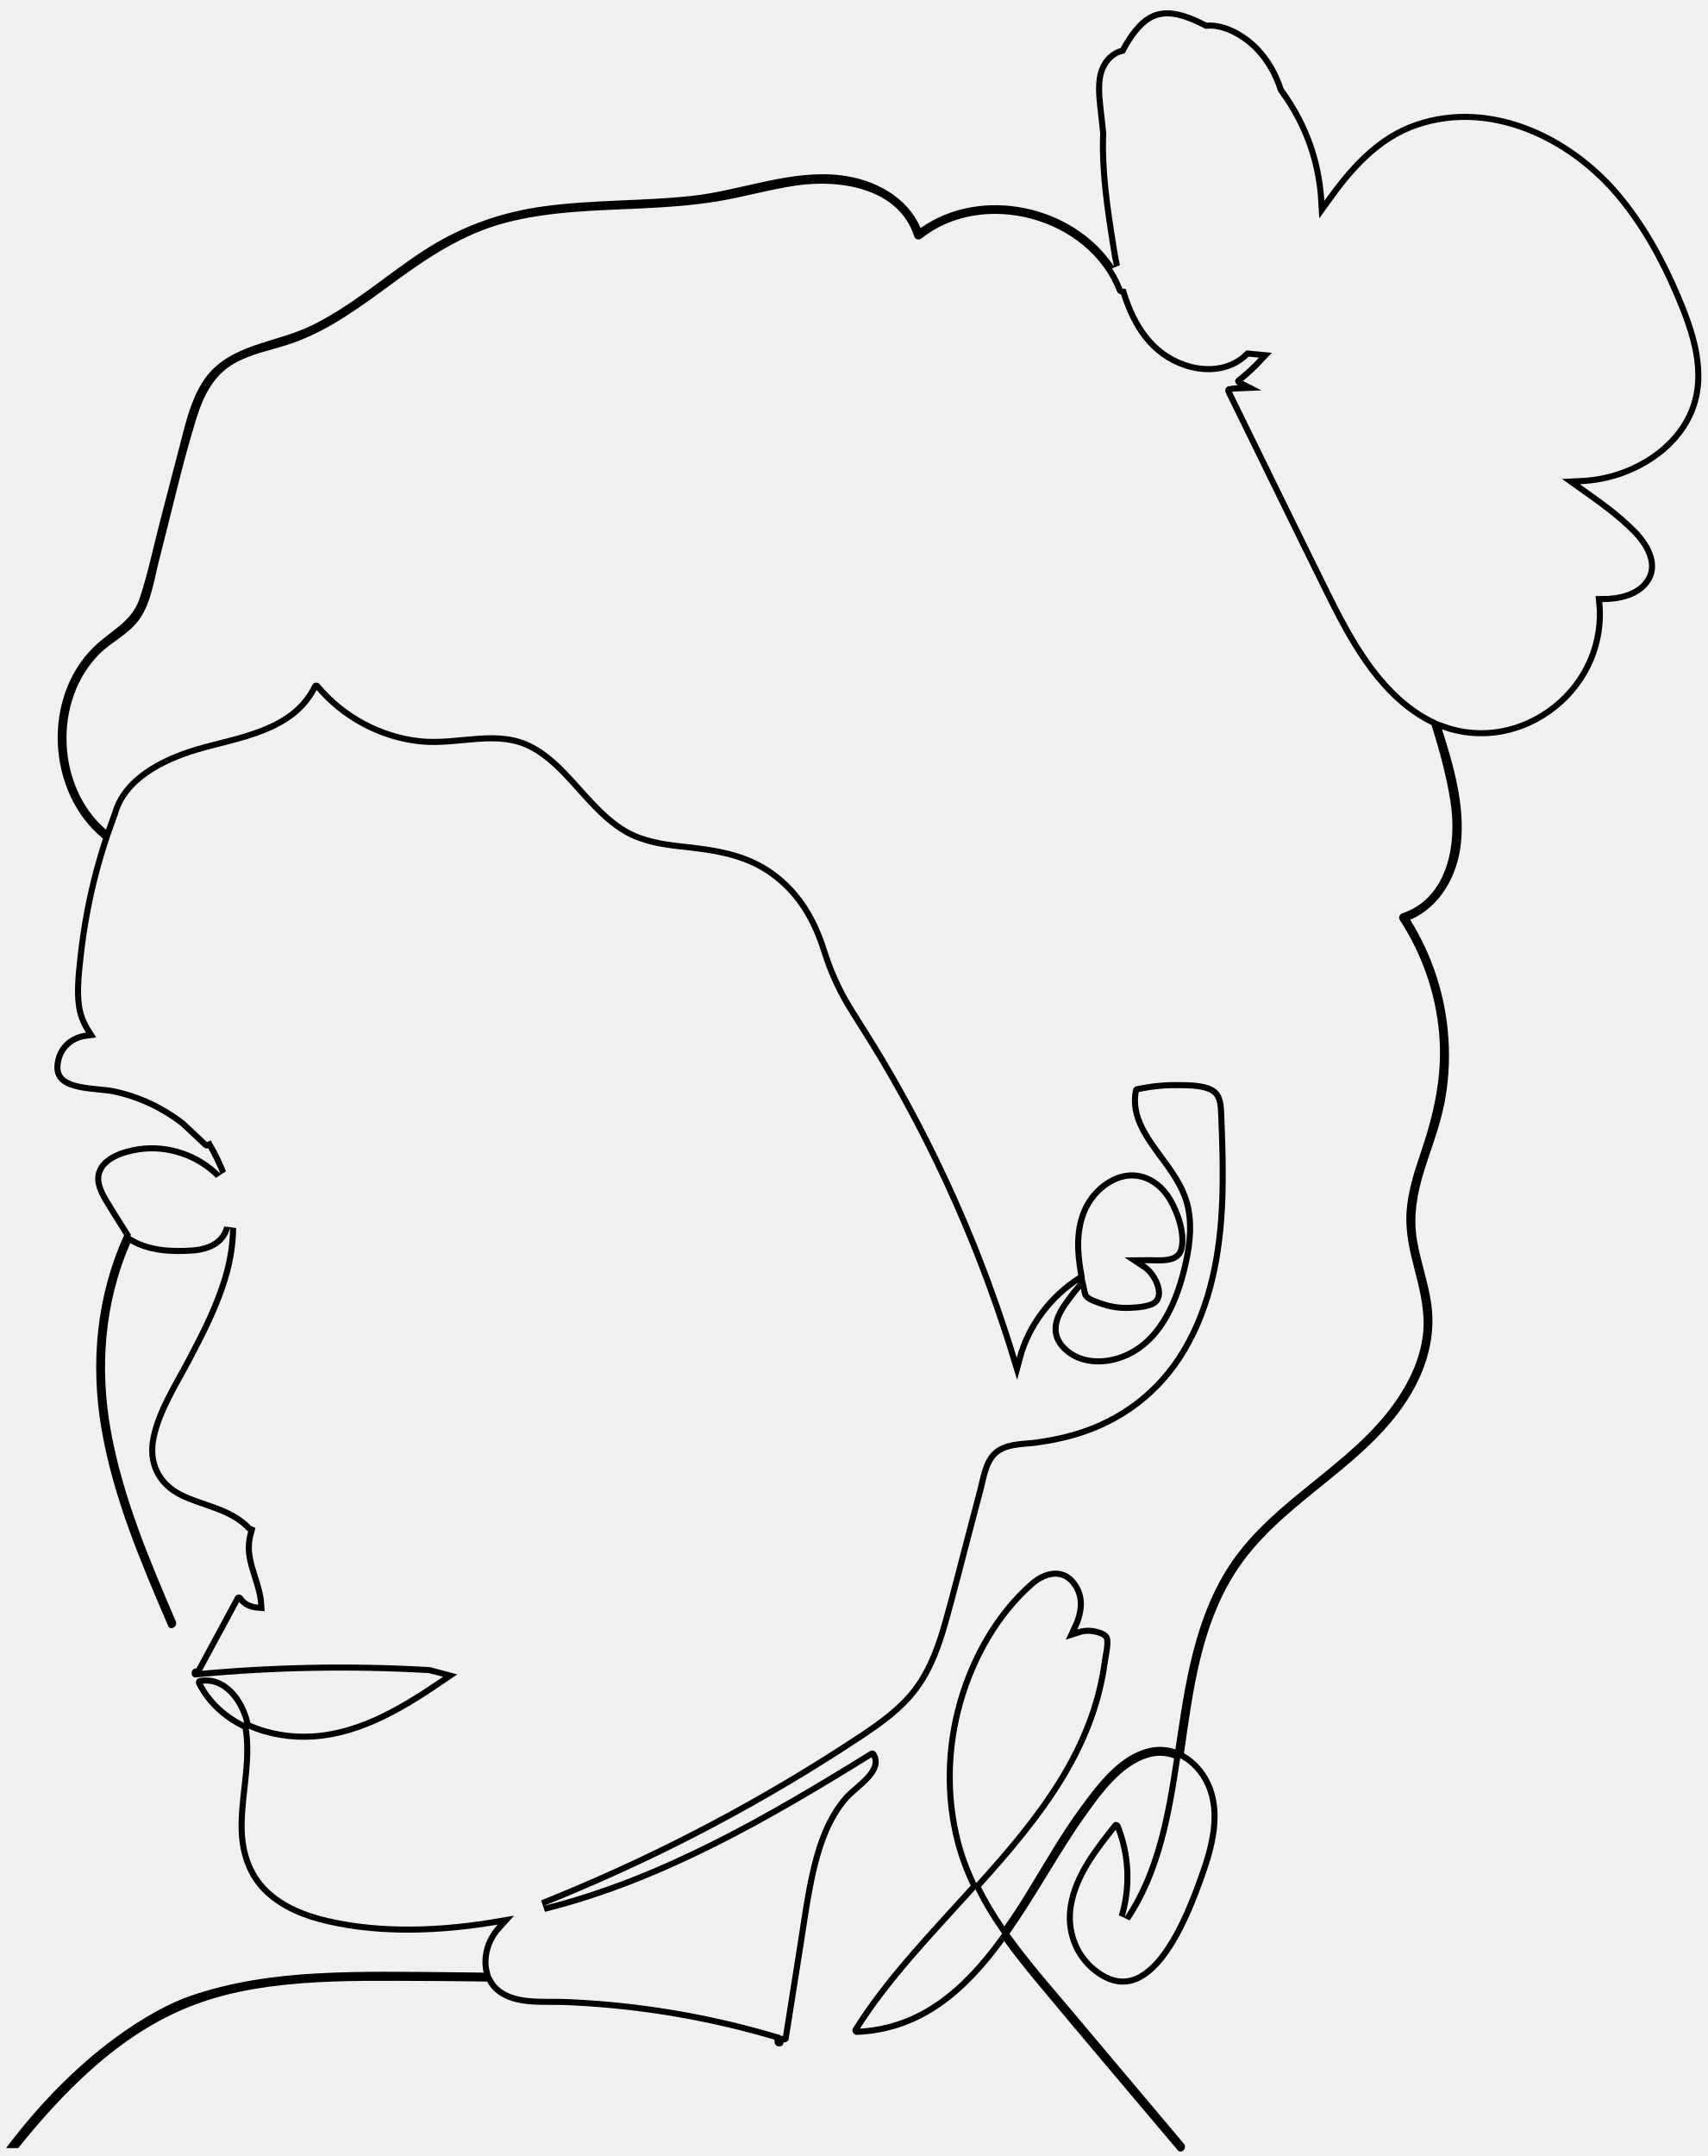
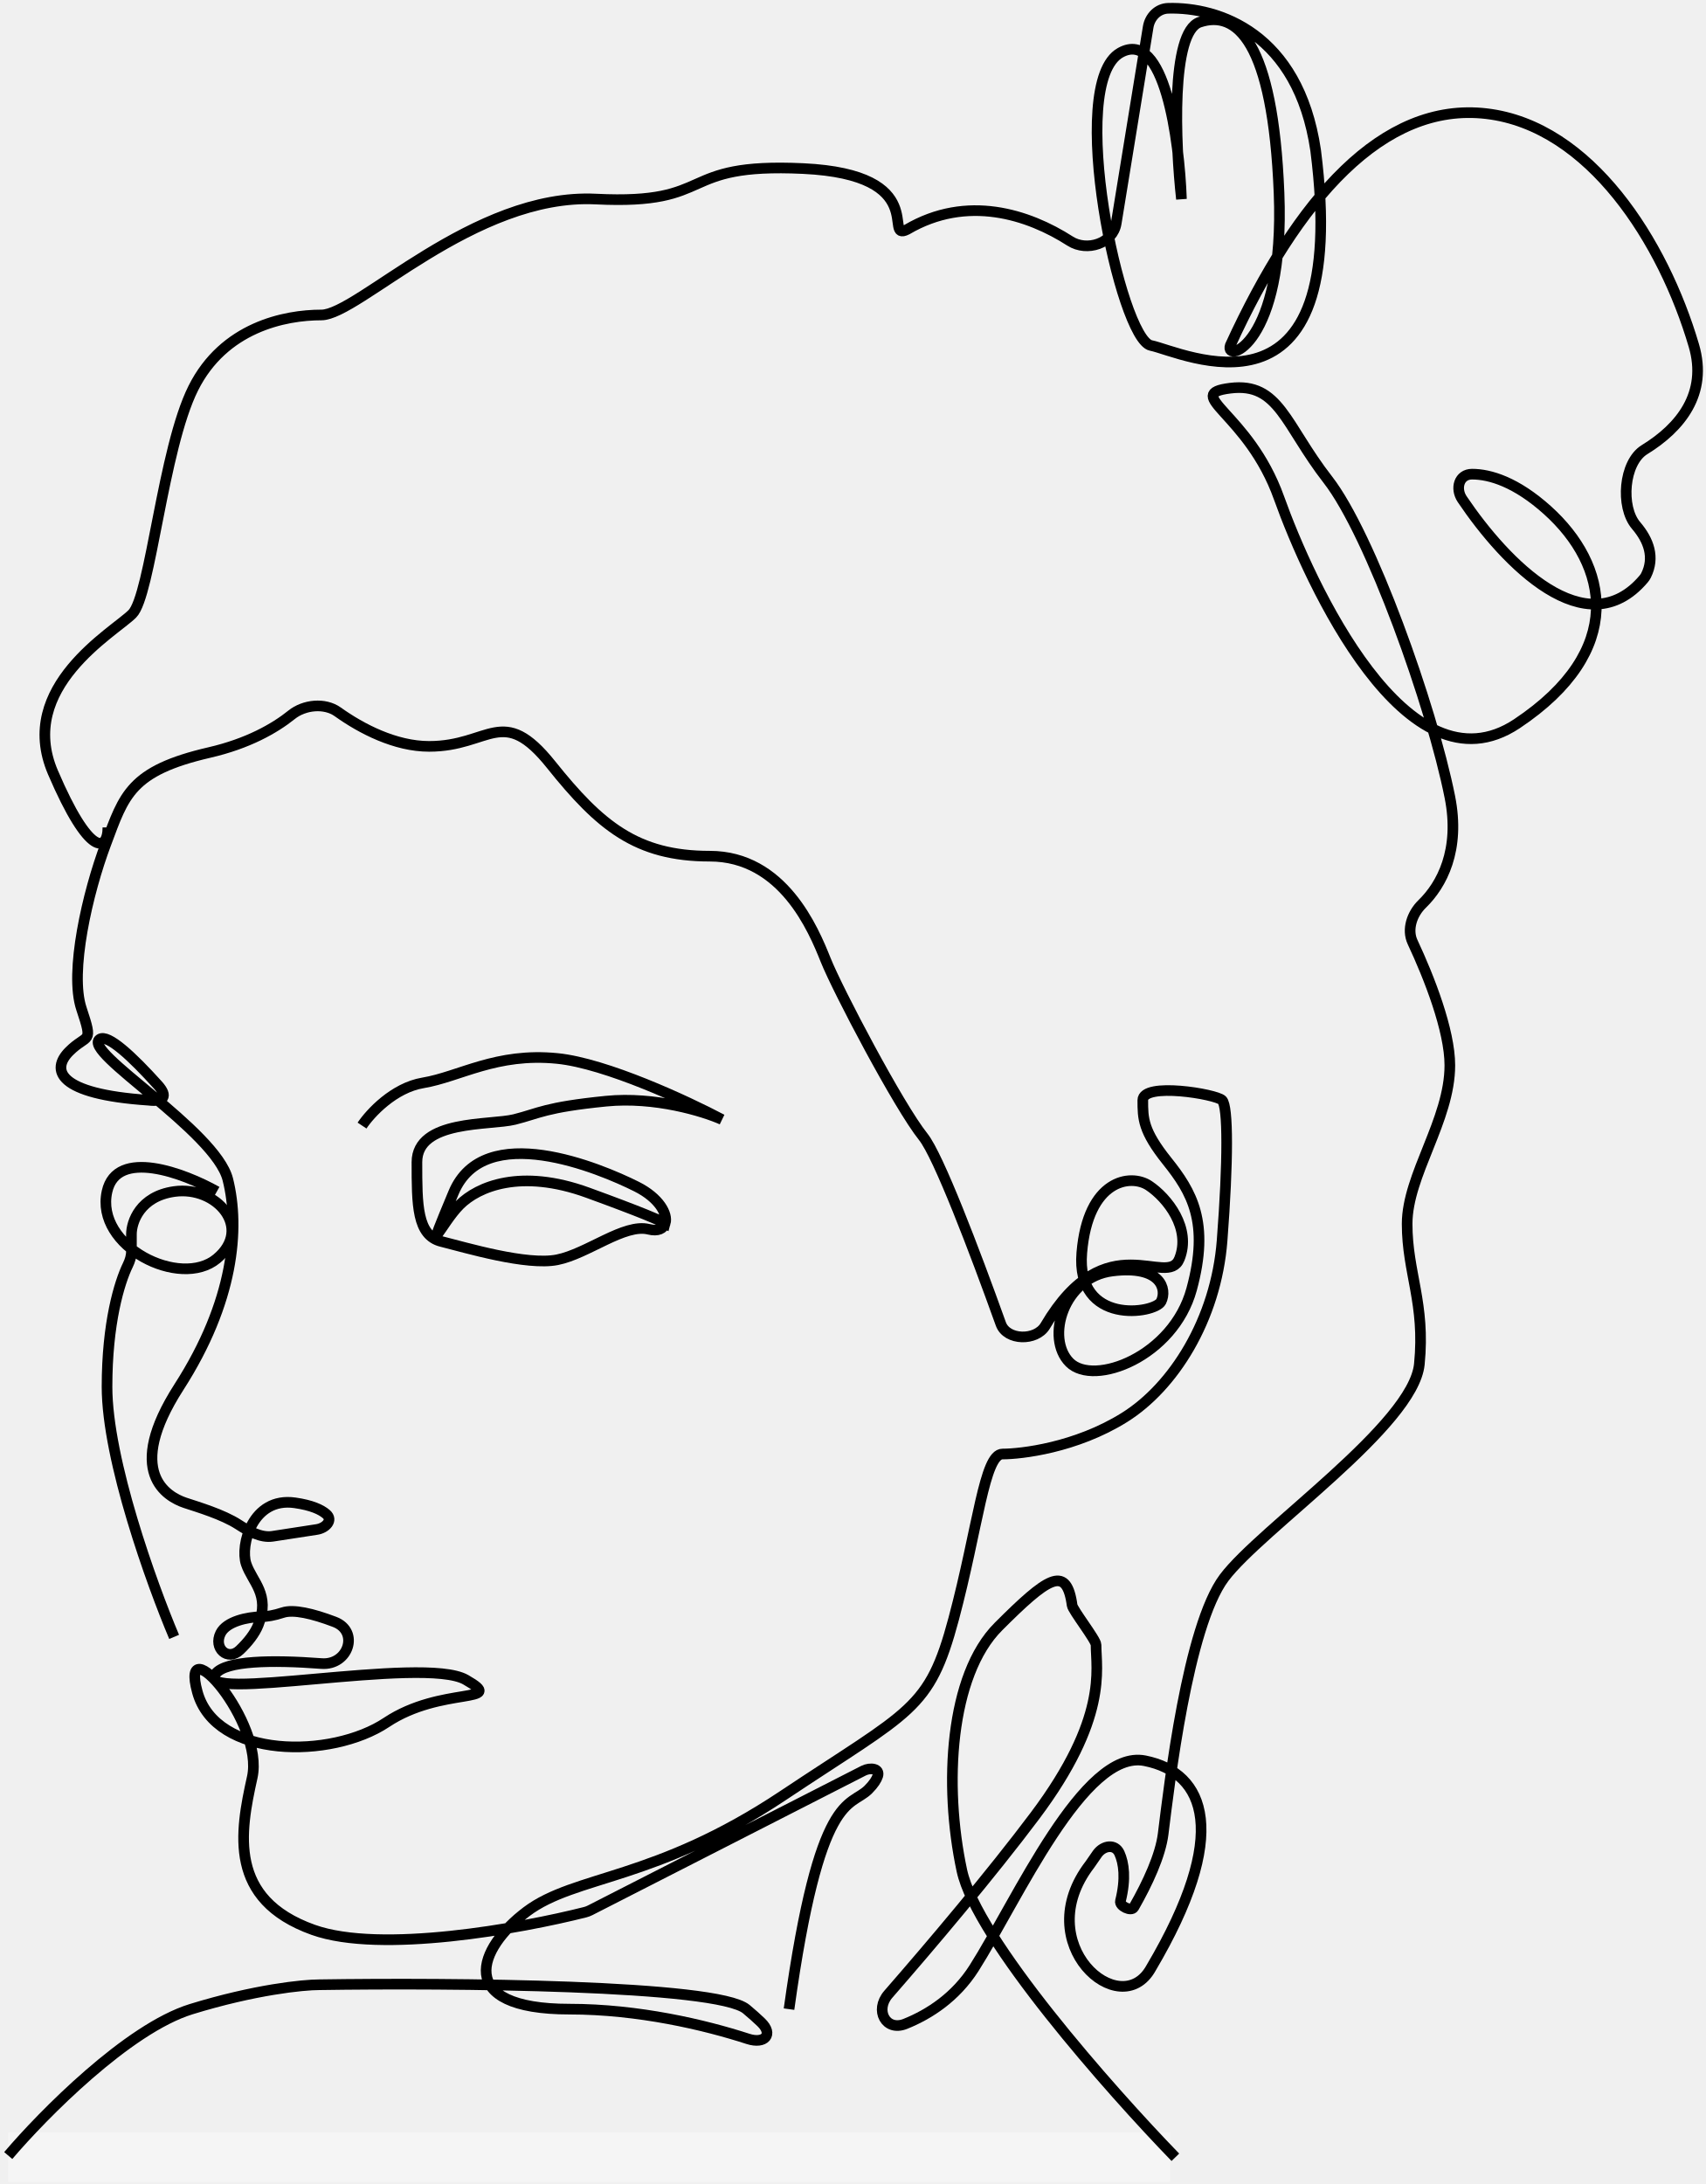
- <svg xmlns="http://www.w3.org/2000/svg" width="141" height="178" viewBox="0 0 141 178" fill="none">
-   <mask id="mask0_1204_6963" style="mask-type:luminance" maskUnits="userSpaceOnUse" x="0" y="0" width="141" height="178">
-     <path d="M133.67 15.779C135.831 18.298 137.452 21.231 138.748 24.274C140.047 27.325 141.262 30.845 139.904 34.09C138.862 36.581 136.596 38.339 134.112 39.259C132.924 39.698 131.7 39.924 130.467 39.978C132.102 41.138 133.843 42.346 135.229 43.792C136.354 44.966 137.302 46.742 136.161 48.238C135.291 49.379 133.711 49.711 132.32 49.711C132.657 53.056 131.288 56.357 128.568 58.537C125.811 60.747 122.279 61.375 119.08 60.217C120.059 63.267 120.981 66.527 120.641 69.655C120.353 72.292 118.938 74.87 116.453 75.938C118.307 78.908 119.392 82.305 119.616 85.803C119.731 87.567 119.615 89.348 119.28 91.084C118.906 93.019 118.167 94.841 117.589 96.717C117.014 98.58 116.686 100.454 117.015 102.396C117.316 104.175 117.947 105.883 118.197 107.672C118.624 110.74 117.57 113.68 115.814 116.17C112.027 121.543 105.546 124.29 101.997 129.854C99.178 134.272 98.518 139.538 97.773 144.749C98.725 145.275 99.503 146.151 99.975 147.18C101.122 149.678 100.339 152.542 99.464 154.994C98.275 158.323 95.156 166.668 90.293 162.887C88.577 161.552 87.827 159.396 88.183 157.281C88.622 154.688 90.325 152.533 91.922 150.534C92.113 150.295 92.445 150.473 92.536 150.697C93.508 153.128 93.604 155.801 92.875 158.269C95.442 154.452 96.272 149.727 96.954 145.172C96.307 144.925 95.58 144.875 94.811 145.106C92.554 145.784 90.86 148.176 89.554 150.021L89.496 150.104C87.471 152.962 85.59 156.485 83.364 159.649C84.985 161.922 86.855 164.032 88.643 166.154L88.806 166.348C91.793 169.896 94.78 173.444 97.767 176.991C98.07 177.35 97.553 177.871 97.248 177.51C93.32 172.844 89.356 168.204 85.463 163.506C84.588 162.451 83.73 161.373 82.927 160.259C79.91 164.394 76.233 167.776 70.76 168C70.485 168.011 70.298 167.678 70.443 167.448C73.039 163.29 76.673 159.533 80.163 155.676C79.611 154.514 79.156 153.303 78.833 152.029C77.876 148.247 77.987 144.21 79.056 140.464C80.11 136.769 82.138 133.13 85.052 130.578C86.304 129.481 87.998 129.193 89.011 130.757C89.808 131.985 89.535 133.312 88.963 134.531C89.359 134.4 89.786 134.356 90.221 134.409C90.632 134.46 91.322 134.639 91.571 135.009C91.871 135.454 91.561 136.637 91.496 137.136C90.52 144.643 85.937 150.317 81.008 155.783C81.573 156.917 82.227 157.997 82.94 159.039C83.556 158.167 84.132 157.282 84.669 156.412C86.18 153.962 87.589 151.44 89.303 149.122C90.698 147.239 92.454 144.897 94.868 144.331C95.638 144.149 96.382 144.204 97.064 144.435C97.12 144.056 97.176 143.679 97.233 143.305C98.024 138.022 98.951 132.483 102.308 128.145C106.232 123.074 112.522 120.331 115.867 114.747C116.683 113.387 117.29 111.886 117.494 110.306C117.725 108.518 117.326 106.793 116.88 105.071C116.448 103.4 116.03 101.723 116.159 99.981C116.281 98.324 116.795 96.731 117.326 95.167C118.418 91.943 119.141 88.799 118.85 85.37C118.565 82.008 117.433 78.765 115.59 75.943C115.453 75.734 115.596 75.476 115.808 75.404C119.578 74.127 120.322 69.67 119.789 66.229C119.456 64.086 118.876 61.952 118.211 59.854C117.887 59.7 117.565 59.527 117.251 59.333C113.533 57.043 111.296 52.915 109.416 49.118C106.666 43.566 103.956 37.995 101.226 32.433C101.129 32.233 101.198 31.946 101.446 31.894C101.715 31.837 101.975 31.808 102.231 31.799C102.019 31.69 101.895 31.411 102.126 31.228C102.789 30.702 103.404 30.13 103.972 29.524C103.686 29.496 103.4 29.469 103.112 29.446C102.96 29.594 102.797 29.734 102.619 29.861C101.214 30.88 99.351 30.927 97.753 30.375C94.896 29.39 93.422 26.983 92.574 24.305C92.435 24.283 92.301 24.201 92.247 24.06C89.891 17.983 81.217 15.619 76.107 19.672C75.891 19.844 75.586 19.793 75.495 19.511C74.197 15.505 69.347 14.793 65.755 15.317C63.535 15.64 61.376 16.28 59.162 16.638C57.126 16.967 55.066 17.105 53.008 17.205C49.234 17.387 45.401 17.425 41.724 18.395C38.284 19.302 35.403 21.203 32.566 23.282C29.915 25.223 27.252 27.245 24.116 28.34C22.49 28.909 20.724 29.177 19.229 30.073C17.573 31.065 16.754 32.804 16.205 34.584C15.029 38.39 14.163 42.315 13.159 46.17C12.735 47.801 12.494 49.758 11.489 51.16C10.625 52.363 9.202 52.987 8.174 54.026C4.373 57.872 4.653 64.986 8.75 68.497C8.899 68.066 9.052 67.636 9.212 67.207C9.22 67.186 9.23 67.169 9.24 67.15C10.048 64.133 13.314 62.495 16.155 61.651C19.576 60.633 24.066 60.164 25.799 56.541C25.896 56.338 26.231 56.293 26.376 56.466C28.468 58.972 31.499 60.623 34.756 60.956C37.908 61.279 41.131 59.883 44.091 61.501C46.115 62.608 47.527 64.531 49.088 66.169C49.903 67.023 50.774 67.844 51.803 68.436C53.159 69.215 54.711 69.463 56.244 69.63C59.021 69.934 61.646 70.266 63.964 71.966C66.188 73.597 67.465 75.811 68.284 78.4C68.802 80.037 69.455 81.531 70.352 82.998C71.191 84.368 72.07 85.713 72.895 87.093C74.56 89.881 76.102 92.742 77.52 95.663C80.092 100.965 82.244 106.464 83.963 112.098C84.71 109.291 86.594 106.834 89.041 105.282C88.948 104.763 88.872 104.241 88.826 103.716C88.672 101.959 88.91 100.13 90.012 98.7C90.865 97.593 92.207 96.724 93.65 96.797C95.025 96.868 96.145 97.744 96.831 98.898C97.492 100.008 98.096 101.761 97.829 103.066C97.511 104.611 95.701 104.268 94.5 104.287C94.663 104.394 94.82 104.515 94.968 104.651C95.639 105.272 96.463 106.881 95.571 107.685C95.077 108.13 93.945 108.196 93.306 108.225C92.498 108.264 91.668 108.146 90.905 107.879C90.5 107.738 89.86 107.541 89.559 107.226C89.353 107.01 89.34 106.777 89.277 106.482C89.271 106.454 89.265 106.427 89.259 106.401C89.093 106.593 88.936 106.79 88.787 106.984C87.819 108.236 86.666 109.755 88.082 111.157C89.217 112.28 90.977 112.347 92.414 111.854C95.451 110.812 96.835 107.638 97.55 104.751C97.942 103.164 98.206 101.473 97.888 99.849C97.612 98.436 96.834 97.253 96.002 96.108C94.675 94.286 93.052 92.351 93.574 89.944C93.599 89.826 93.712 89.712 93.829 89.687C94.946 89.452 96.081 89.323 97.223 89.338C98.14 89.349 99.419 89.326 100.241 89.813C100.987 90.255 101.059 91.103 101.092 91.89C101.194 94.324 101.276 96.765 101.18 99.202C101.012 103.494 100.225 107.842 98.014 111.584C95.928 115.116 92.703 117.564 88.763 118.698C87.721 118.997 86.654 119.206 85.578 119.349C84.624 119.477 83.493 119.427 82.642 119.942C81.648 120.546 81.481 122.012 81.212 123.035C80.892 124.249 80.572 125.463 80.252 126.676C79.624 129.066 79.023 131.466 78.357 133.845C77.801 135.83 77.114 137.832 75.881 139.51C74.631 141.211 72.898 142.444 71.157 143.598C69.196 144.899 67.201 146.148 65.178 147.35C61.085 149.781 56.874 152.011 52.562 154.028C50.439 155.02 48.292 155.961 46.124 156.852C45.725 157.015 45.305 157.181 44.882 157.357C54.604 154.926 63.383 149.809 71.845 144.574C72.014 144.47 72.249 144.538 72.347 144.706C73.297 146.334 70.869 147.647 70.002 148.665C68.677 150.221 67.968 152.202 67.49 154.16C66.966 156.31 66.683 158.518 66.336 160.701C65.932 163.252 65.529 165.804 65.127 168.353C65.097 168.537 64.871 168.65 64.699 168.615C64.704 169.073 63.986 169.065 63.967 168.6C63.964 168.528 63.955 168.461 63.948 168.393C63.032 168.123 62.113 167.869 61.188 167.636C56.448 166.441 51.588 165.735 46.704 165.538C44.905 165.466 42.644 165.754 41.1 164.619C40.714 164.334 40.426 163.985 40.221 163.597C37.769 163.558 35.316 163.547 32.863 163.539C29.278 163.527 25.673 163.542 22.115 164.036C15.65 164.935 9.5 167.352 1.5 177.352H0.5C6.5 169.352 12.721 165.817 15.704 164.789C19.075 163.627 22.618 163.12 26.168 162.925C29.911 162.719 33.672 162.799 37.42 162.83C38.261 162.837 39.102 162.847 39.943 162.859C39.746 162.054 39.836 161.166 40.157 160.366C40.383 159.806 40.707 159.321 41.097 158.897C36.487 159.674 31.555 159.901 26.989 158.849C25.141 158.421 23.281 157.692 21.878 156.378C20.418 155.01 19.775 153.134 19.71 151.165C19.635 148.903 20.18 146.674 20.169 144.413C20.166 143.865 20.134 143.299 20.041 142.745C18.434 141.956 17.062 140.745 16.225 139.086C16.127 138.892 16.197 138.593 16.445 138.547C18.702 138.126 20.244 140.269 20.68 142.236C22.291 142.952 24.131 143.23 25.882 143.109C29.836 142.841 33.361 140.639 36.59 138.435C36.208 138.33 35.824 138.228 35.439 138.135C29.02 137.763 22.58 137.882 16.176 138.49C15.752 138.529 15.695 137.878 16.079 137.769C16.126 137.755 16.173 137.743 16.22 137.73L16.229 137.728C17.292 135.761 18.354 133.792 19.416 131.825C19.555 131.568 19.902 131.608 20.05 131.825C20.348 132.266 20.807 132.439 21.324 132.48C21.232 130.865 20.226 129.261 20.301 127.602C20.319 127.209 20.387 126.812 20.496 126.429C20.453 126.41 20.411 126.382 20.372 126.34C18.92 124.794 16.665 124.561 14.841 123.649C12.839 122.648 11.97 120.773 12.449 118.577C12.947 116.284 14.336 114.153 15.415 112.099C16.583 109.877 17.741 107.619 18.429 105.194C18.785 103.942 18.988 102.661 19.001 101.38C18.64 102.785 17.356 103.387 15.921 103.488C14.172 103.613 12.301 103.518 10.753 102.634C8.597 107.593 8.199 113.009 9.184 118.309C10.19 123.721 12.357 128.829 14.519 133.861C14.703 134.29 14.071 134.664 13.885 134.231C11.628 128.979 9.348 123.64 8.382 117.973C7.453 112.525 7.968 107.032 10.247 101.975C9.665 101.043 9.06 100.12 8.505 99.171C8.082 98.449 7.686 97.599 7.945 96.748C8.368 95.36 10.196 94.813 11.463 94.631C13.919 94.281 16.459 95.153 18.19 96.888C17.912 96.163 17.574 95.465 17.188 94.789C17.073 94.838 16.933 94.826 16.81 94.71L14.947 92.962C13.319 91.692 11.421 90.791 9.382 90.356C7.706 89.998 4 90.377 4.544 87.592C4.814 86.211 5.877 85.409 7.1 85.254C6.676 84.586 6.37 83.849 6.263 82.999C6.099 81.694 6.258 80.346 6.397 79.044C6.537 77.736 6.729 76.431 6.975 75.14C7.355 73.137 7.869 71.165 8.502 69.23C3.862 65.435 3.443 57.557 7.809 53.355C9.196 52.021 10.889 51.346 11.54 49.383C12.214 47.352 12.649 45.216 13.189 43.145L14.88 36.649C15.333 34.91 15.75 33.086 16.723 31.549C18.72 28.393 22.657 28.376 25.731 26.874C28.975 25.29 31.705 22.875 34.691 20.882C37.829 18.786 41.192 17.535 44.934 17.03C48.956 16.485 53.029 16.61 57.062 16.182C61.154 15.747 65.29 13.975 69.442 14.473C72.176 14.8 74.925 16.227 76.02 18.831C81.04 15.28 88.662 16.955 91.987 21.995C91.884 21.488 91.794 20.982 91.715 20.486C91.222 17.39 90.723 14.175 90.852 11.01C90.807 10.589 90.761 10.168 90.717 9.746C90.603 8.675 90.426 7.581 90.564 6.502C90.726 5.25 91.477 4.258 92.539 3.97C92.917 3.249 93.371 2.577 93.913 1.997C95.472 0.329 97.249 0.736 99.139 1.615C99.31 1.696 99.481 1.781 99.649 1.868C101.266 1.762 102.945 2.778 104.005 3.889C104.943 4.873 105.587 6.051 106.001 7.315C106.55 8.067 107.043 8.857 107.472 9.679C108.607 11.859 109.223 14.213 109.363 16.581C111.334 13.82 113.592 11.198 116.906 10.068C123.072 7.964 129.649 11.092 133.67 15.779Z" fill="white" />
-   </mask>
-   <g mask="url(#mask0_1204_6963)">
-     <path d="M133.67 15.779C135.831 18.298 137.452 21.231 138.748 24.274C140.047 27.325 141.262 30.845 139.904 34.09C138.862 36.581 136.596 38.339 134.112 39.259C132.924 39.698 131.7 39.924 130.467 39.978C132.102 41.138 133.843 42.346 135.229 43.792C136.354 44.966 137.302 46.742 136.161 48.238C135.291 49.379 133.711 49.711 132.32 49.711C132.657 53.056 131.288 56.357 128.568 58.537C125.811 60.747 122.279 61.375 119.08 60.217C120.059 63.267 120.981 66.527 120.641 69.655C120.353 72.292 118.938 74.87 116.453 75.938C118.307 78.908 119.392 82.305 119.616 85.803C119.731 87.567 119.615 89.348 119.28 91.084C118.906 93.019 118.167 94.841 117.589 96.717C117.014 98.58 116.686 100.454 117.015 102.396C117.316 104.175 117.947 105.883 118.197 107.672C118.624 110.74 117.57 113.68 115.814 116.17C112.027 121.543 105.546 124.29 101.997 129.854C99.178 134.272 98.518 139.538 97.773 144.749C98.725 145.275 99.503 146.151 99.975 147.18C101.122 149.678 100.339 152.542 99.464 154.994C98.275 158.323 95.156 166.668 90.293 162.887C88.577 161.552 87.827 159.396 88.183 157.281C88.622 154.688 90.325 152.533 91.922 150.534C92.113 150.295 92.445 150.473 92.536 150.697C93.508 153.128 93.604 155.801 92.875 158.269C95.442 154.452 96.272 149.727 96.954 145.172C96.307 144.925 95.58 144.875 94.811 145.106C92.554 145.784 90.86 148.176 89.554 150.021L89.496 150.104C87.471 152.962 85.59 156.485 83.364 159.649C84.985 161.922 86.855 164.032 88.643 166.154L88.806 166.348C91.793 169.896 94.78 173.444 97.767 176.991C98.07 177.35 97.553 177.871 97.248 177.51C93.32 172.844 89.356 168.204 85.463 163.506C84.588 162.451 83.73 161.373 82.927 160.259C79.91 164.394 76.233 167.776 70.76 168C70.485 168.011 70.298 167.678 70.443 167.448C73.039 163.29 76.673 159.533 80.163 155.676C79.611 154.514 79.156 153.303 78.833 152.029C77.876 148.247 77.987 144.21 79.056 140.464C80.11 136.769 82.138 133.13 85.052 130.578C86.304 129.481 87.998 129.193 89.011 130.757C89.808 131.985 89.535 133.312 88.963 134.531C89.359 134.4 89.786 134.356 90.221 134.409C90.632 134.46 91.322 134.639 91.571 135.009C91.871 135.454 91.561 136.637 91.496 137.136C90.52 144.643 85.937 150.317 81.008 155.783C81.573 156.917 82.227 157.997 82.94 159.039C83.556 158.167 84.132 157.282 84.669 156.412C86.18 153.962 87.589 151.44 89.303 149.122C90.698 147.239 92.454 144.897 94.868 144.331C95.638 144.149 96.382 144.204 97.064 144.435C97.12 144.056 97.176 143.679 97.233 143.305C98.024 138.022 98.951 132.483 102.308 128.145C106.232 123.074 112.522 120.331 115.867 114.747C116.683 113.387 117.29 111.886 117.494 110.306C117.725 108.518 117.326 106.793 116.88 105.071C116.448 103.4 116.03 101.723 116.159 99.981C116.281 98.324 116.795 96.731 117.326 95.167C118.418 91.943 119.141 88.799 118.85 85.37C118.565 82.008 117.433 78.765 115.59 75.943C115.453 75.734 115.596 75.476 115.808 75.404C119.578 74.127 120.322 69.67 119.789 66.229C119.456 64.086 118.876 61.952 118.211 59.854C117.887 59.7 117.565 59.527 117.251 59.333C113.533 57.043 111.296 52.915 109.416 49.118C106.666 43.566 103.956 37.995 101.226 32.433C101.129 32.233 101.198 31.946 101.446 31.894C101.715 31.837 101.975 31.808 102.231 31.799C102.019 31.69 101.895 31.411 102.126 31.228C102.789 30.702 103.404 30.13 103.972 29.524C103.686 29.496 103.4 29.469 103.112 29.446C102.96 29.594 102.797 29.734 102.619 29.861C101.214 30.88 99.351 30.927 97.753 30.375C94.896 29.39 93.422 26.983 92.574 24.305C92.435 24.283 92.301 24.201 92.247 24.06C89.891 17.983 81.217 15.619 76.107 19.672C75.891 19.844 75.586 19.793 75.495 19.511C74.197 15.505 69.347 14.793 65.755 15.317C63.535 15.64 61.376 16.28 59.162 16.638C57.126 16.967 55.066 17.105 53.008 17.205C49.234 17.387 45.401 17.425 41.724 18.395C38.284 19.302 35.403 21.203 32.566 23.282C29.915 25.223 27.252 27.245 24.116 28.34C22.49 28.909 20.724 29.177 19.229 30.073C17.573 31.065 16.754 32.804 16.205 34.584C15.029 38.39 14.163 42.315 13.159 46.17C12.735 47.801 12.494 49.758 11.489 51.16C10.625 52.363 9.202 52.987 8.174 54.026C4.373 57.872 4.653 64.986 8.75 68.497C8.899 68.066 9.052 67.636 9.212 67.207C9.22 67.186 9.23 67.169 9.24 67.15C10.048 64.133 13.314 62.495 16.155 61.651C19.576 60.633 24.066 60.164 25.799 56.541C25.896 56.338 26.231 56.293 26.376 56.466C28.468 58.972 31.499 60.623 34.756 60.956C37.908 61.279 41.131 59.883 44.091 61.501C46.115 62.608 47.527 64.531 49.088 66.169C49.903 67.023 50.774 67.844 51.803 68.436C53.159 69.215 54.711 69.463 56.244 69.63C59.021 69.934 61.646 70.266 63.964 71.966C66.188 73.597 67.465 75.811 68.284 78.4C68.802 80.037 69.455 81.531 70.352 82.998C71.191 84.368 72.07 85.713 72.895 87.093C74.56 89.881 76.102 92.742 77.52 95.663C80.092 100.965 82.244 106.464 83.963 112.098C84.71 109.291 86.594 106.834 89.041 105.282C88.948 104.763 88.872 104.241 88.826 103.716C88.672 101.959 88.91 100.13 90.012 98.7C90.865 97.593 92.207 96.724 93.65 96.797C95.025 96.868 96.145 97.744 96.831 98.898C97.492 100.008 98.096 101.761 97.829 103.066C97.511 104.611 95.701 104.268 94.5 104.287C94.663 104.394 94.82 104.515 94.968 104.651C95.639 105.272 96.463 106.881 95.571 107.685C95.077 108.13 93.945 108.196 93.306 108.225C92.498 108.264 91.668 108.146 90.905 107.879C90.5 107.738 89.86 107.541 89.559 107.226C89.353 107.01 89.34 106.777 89.277 106.482C89.271 106.454 89.265 106.427 89.259 106.401C89.093 106.593 88.936 106.79 88.787 106.984C87.819 108.236 86.666 109.755 88.082 111.157C89.217 112.28 90.977 112.347 92.414 111.854C95.451 110.812 96.835 107.638 97.55 104.751C97.942 103.164 98.206 101.473 97.888 99.849C97.612 98.436 96.834 97.253 96.002 96.108C94.675 94.286 93.052 92.351 93.574 89.944C93.599 89.826 93.712 89.712 93.829 89.687C94.946 89.452 96.081 89.323 97.223 89.338C98.14 89.349 99.419 89.326 100.241 89.813C100.987 90.255 101.059 91.103 101.092 91.89C101.194 94.324 101.276 96.765 101.18 99.202C101.012 103.494 100.225 107.842 98.014 111.584C95.928 115.116 92.703 117.564 88.763 118.698C87.721 118.997 86.654 119.206 85.578 119.349C84.624 119.477 83.493 119.427 82.642 119.942C81.648 120.546 81.481 122.012 81.212 123.035C80.892 124.249 80.572 125.463 80.252 126.676C79.624 129.066 79.023 131.466 78.357 133.845C77.801 135.83 77.114 137.832 75.881 139.51C74.631 141.211 72.898 142.444 71.157 143.598C69.196 144.899 67.201 146.148 65.178 147.35C61.085 149.781 56.874 152.011 52.562 154.028C50.439 155.02 48.292 155.961 46.124 156.852C45.725 157.015 45.305 157.181 44.882 157.357C54.604 154.926 63.383 149.809 71.845 144.574C72.014 144.47 72.249 144.538 72.347 144.706C73.297 146.334 70.869 147.647 70.002 148.665C68.677 150.221 67.968 152.202 67.49 154.16C66.966 156.31 66.683 158.518 66.336 160.701C65.932 163.252 65.529 165.804 65.127 168.353C65.097 168.537 64.871 168.65 64.699 168.615C64.704 169.073 63.986 169.065 63.967 168.6C63.964 168.528 63.955 168.461 63.948 168.393C63.032 168.123 62.113 167.869 61.188 167.636C56.448 166.441 51.588 165.735 46.704 165.538C44.905 165.466 42.644 165.754 41.1 164.619C40.714 164.334 40.426 163.985 40.221 163.597C37.769 163.558 35.316 163.547 32.863 163.539C29.278 163.527 25.673 163.542 22.115 164.036C15.65 164.935 9.5 167.352 1.5 177.352H0.5C6.5 169.352 12.721 165.817 15.704 164.789C19.075 163.627 22.618 163.12 26.168 162.925C29.911 162.719 33.672 162.799 37.42 162.83C38.261 162.837 39.102 162.847 39.943 162.859C39.746 162.054 39.836 161.166 40.157 160.366C40.383 159.806 40.707 159.321 41.097 158.897C36.487 159.674 31.555 159.901 26.989 158.849C25.141 158.421 23.281 157.692 21.878 156.378C20.418 155.01 19.775 153.134 19.71 151.165C19.635 148.903 20.18 146.674 20.169 144.413C20.166 143.865 20.134 143.299 20.041 142.745C18.434 141.956 17.062 140.745 16.225 139.086C16.127 138.892 16.197 138.593 16.445 138.547C18.702 138.126 20.244 140.269 20.68 142.236C22.291 142.952 24.131 143.23 25.882 143.109C29.836 142.841 33.361 140.639 36.59 138.435C36.208 138.33 35.824 138.228 35.439 138.135C29.02 137.763 22.58 137.882 16.176 138.49C15.752 138.529 15.695 137.878 16.079 137.769C16.126 137.755 16.173 137.743 16.22 137.73L16.229 137.728C17.292 135.761 18.354 133.792 19.416 131.825C19.555 131.568 19.902 131.608 20.05 131.825C20.348 132.266 20.807 132.439 21.324 132.48C21.232 130.865 20.226 129.261 20.301 127.602C20.319 127.209 20.387 126.812 20.496 126.429C20.453 126.41 20.411 126.382 20.372 126.34C18.92 124.794 16.665 124.561 14.841 123.649C12.839 122.648 11.97 120.773 12.449 118.577C12.947 116.284 14.336 114.153 15.415 112.099C16.583 109.877 17.741 107.619 18.429 105.194C18.785 103.942 18.988 102.661 19.001 101.38C18.64 102.785 17.356 103.387 15.921 103.488C14.172 103.613 12.301 103.518 10.753 102.634C8.597 107.593 8.199 113.009 9.184 118.309C10.19 123.721 12.357 128.829 14.519 133.861C14.703 134.29 14.071 134.664 13.885 134.231C11.628 128.979 9.348 123.64 8.382 117.973C7.453 112.525 7.968 107.032 10.247 101.975C9.665 101.043 9.06 100.12 8.505 99.171C8.082 98.449 7.686 97.599 7.945 96.748C8.368 95.36 10.196 94.813 11.463 94.631C13.919 94.281 16.459 95.153 18.19 96.888C17.912 96.163 17.574 95.465 17.188 94.789C17.073 94.838 16.933 94.826 16.81 94.71L14.947 92.962C13.319 91.692 11.421 90.791 9.382 90.356C7.706 89.998 4 90.377 4.544 87.592C4.814 86.211 5.877 85.409 7.1 85.254C6.676 84.586 6.37 83.849 6.263 82.999C6.099 81.694 6.258 80.346 6.397 79.044C6.537 77.736 6.729 76.431 6.975 75.14C7.355 73.137 7.869 71.165 8.502 69.23C3.862 65.435 3.443 57.557 7.809 53.355C9.196 52.021 10.889 51.346 11.54 49.383C12.214 47.352 12.649 45.216 13.189 43.145L14.88 36.649C15.333 34.91 15.75 33.086 16.723 31.549C18.72 28.393 22.657 28.376 25.731 26.874C28.975 25.29 31.705 22.875 34.691 20.882C37.829 18.786 41.192 17.535 44.934 17.03C48.956 16.485 53.029 16.61 57.062 16.182C61.154 15.747 65.29 13.975 69.442 14.473C72.176 14.8 74.925 16.227 76.02 18.831C81.04 15.28 88.662 16.955 91.987 21.995C91.884 21.488 91.794 20.982 91.715 20.486C91.222 17.39 90.723 14.175 90.852 11.01C90.807 10.589 90.761 10.168 90.717 9.746C90.603 8.675 90.426 7.581 90.564 6.502C90.726 5.25 91.477 4.258 92.539 3.97C92.917 3.249 93.371 2.577 93.913 1.997C95.472 0.329 97.249 0.736 99.139 1.615C99.31 1.696 99.481 1.781 99.649 1.868C101.266 1.762 102.945 2.778 104.005 3.889C104.943 4.873 105.587 6.051 106.001 7.315C106.55 8.067 107.043 8.857 107.472 9.679C108.607 11.859 109.223 14.213 109.363 16.581C111.334 13.82 113.592 11.198 116.906 10.068C123.072 7.964 129.649 11.092 133.67 15.779Z" stroke="black" />
-   </g>
+ <svg xmlns="http://www.w3.org/2000/svg" width="207" height="265" viewBox="0 0 207 265" fill="none">
+   <rect x="1" y="258.754" width="141" height="6" fill="#F5F5F5" />
+   <path d="M26.311 144.579C22.363 142.359 14.171 139.25 12.987 144.579C11.507 151.241 21.869 156.423 26.311 152.722C30.752 149.021 26.312 143.839 21.13 144.579C16.985 145.172 15.949 148.28 15.949 149.761V151.825C15.949 152.41 15.769 152.976 15.513 153.502C14.475 155.636 12.987 160.557 12.987 168.266C12.987 177.148 18.416 192.199 21.13 198.614" stroke="black" stroke-width="1.291" />
+   <path d="M43.932 136.573C44.919 135.093 47.781 131.984 51.334 131.392C55.775 130.652 60.216 127.691 67.618 128.431C73.539 129.023 83.409 133.613 87.603 135.833C85.382 134.846 79.461 133.02 73.539 133.613C66.137 134.353 65.397 135.093 62.437 135.833C59.476 136.573 50.593 135.833 50.593 141.015C50.593 146.196 50.593 149.897 53.554 150.637C56.515 151.377 63.917 153.598 67.618 152.858C71.319 152.117 75.76 148.417 78.721 149.157C79.838 149.436 80.533 149.083 80.728 148.417M80.728 148.417C81.05 147.316 80.006 145.358 77.24 143.975C72.799 141.755 58.736 135.833 55.035 144.716C51.334 153.598 53.554 148.417 55.775 146.196C57.995 143.975 63.177 141.755 71.319 144.716C77.832 147.084 80.306 148.17 80.728 148.417Z" stroke="black" stroke-width="1.291" />
+   <path d="M1 261.548C5.194 256.613 15.508 246.152 23.206 243.783C30.904 241.415 36.776 240.823 38.75 240.823C54.541 240.576 87.01 240.823 90.563 243.783C91.255 244.36 91.846 244.89 92.349 245.372C93.889 246.851 92.795 248.05 90.764 247.391C85.555 245.699 77.477 243.783 69.098 243.783C55.034 243.783 57.995 236.381 63.916 231.94C69.838 227.499 79.46 228.239 95.005 217.877C110.549 207.514 112.769 207.514 115.73 196.411C118.691 185.308 119.431 176.426 121.652 176.426C123.872 176.426 130.534 175.686 136.455 171.985C142.377 168.284 147.558 160.141 148.298 150.519C149.039 140.896 149.039 134.235 148.298 133.495C147.558 132.754 138.676 131.274 138.676 133.495C138.676 135.715 138.676 137.195 141.637 140.896C144.598 144.597 146.818 148.298 144.598 156.44C142.377 164.582 132.754 168.283 129.794 165.322C126.833 162.362 129.053 154.96 134.975 154.22C140.897 153.479 141.637 156.44 140.897 157.921C140.156 159.401 130.534 160.881 131.274 151.999C132.014 143.117 137.196 142.376 139.416 143.857C141.637 145.337 144.598 149.038 143.117 152.739C141.637 156.44 134.235 148.298 126.833 160.881V160.881C125.725 162.729 122.177 162.674 121.45 160.647C118.215 151.63 113.87 140.237 112.029 137.935C109.068 134.234 101.666 120.171 100.186 116.47C98.706 112.769 95.005 103.886 86.122 103.886C77.24 103.886 72.799 100.185 66.877 92.784C60.956 85.382 59.475 90.563 52.073 90.563C47.966 90.563 43.859 88.427 40.987 86.376C39.398 85.242 36.908 85.504 35.388 86.728C33.314 88.398 30.058 90.235 25.426 91.304C15.804 93.524 15.064 96.485 12.843 102.407C10.623 108.328 8.402 117.951 9.882 122.392C11.363 126.833 10.623 125.353 8.402 127.573C6.181 129.794 6.922 132.755 18.024 133.495V133.495C19.878 133.726 20.409 133.043 19.16 131.656C16.037 128.189 13.079 125.442 12.103 126.093C9.882 127.573 26.167 137.196 27.647 143.117C29.127 149.039 28.387 157.921 21.725 168.284C15.064 178.647 20.245 181.607 22.466 182.348C24.02 182.866 27.024 183.746 28.941 184.989C30.151 185.774 31.651 186.628 33.077 186.409L38.443 185.583C39.54 185.414 40.436 184.452 39.6 183.722C38.964 183.166 37.801 182.635 35.789 182.348C30.608 181.607 29.127 187.529 29.867 189.75C30.608 191.97 32.828 193.45 31.348 197.151C30.917 198.228 30.083 199.271 29.099 200.211C27.639 201.608 25.863 199.979 26.767 198.171V198.171C27.489 196.727 30.037 196.205 31.651 196.172C32.402 196.157 33.286 196.012 34.309 195.671C35.604 195.239 37.922 195.778 40.595 196.792C43.645 197.949 42.267 202.096 39.015 201.851C32.898 201.39 27.423 201.503 26.167 203.073C23.206 206.774 51.333 200.852 56.514 203.813C61.696 206.774 53.554 204.553 46.892 208.995C40.23 213.436 26.167 213.436 23.946 205.294C21.725 197.151 32.088 208.995 30.608 215.656C29.127 222.318 27.647 230.46 38.01 234.161C46.19 237.083 63.21 233.998 71.009 232.019C71.219 231.966 71.416 231.89 71.609 231.792L104.775 214.856C105.613 214.428 106.796 214.586 106.513 215.483C106.374 215.921 106.034 216.47 105.367 217.137C103.147 219.357 99.446 217.136 95.745 243.783" stroke="black" stroke-width="1.291" />
+   <path d="M142.626 261.757C134.73 253.615 118.495 235.258 116.719 226.968C114.498 216.605 115.238 203.282 121.16 197.36C127.082 191.438 129.301 189.958 130.042 194.399C130.063 194.525 130.08 194.648 130.096 194.77C130.171 195.381 133.002 198.964 133.002 199.58V199.58C133.002 202.541 134.482 208.463 125.6 220.306C120.291 227.385 112.998 236.007 107.797 241.973C106.113 243.905 107.481 246.525 109.86 245.57C112.815 244.383 115.98 242.297 118.199 238.811C123.38 230.668 131.522 212.164 138.924 213.644C146.326 215.124 149.287 222.526 139.664 238.811C135.963 245.472 124.86 235.85 132.262 226.227C132.592 225.733 132.891 225.303 133.156 224.936C133.902 223.902 135.315 223.702 135.839 224.864C136.378 226.06 136.646 227.938 135.963 230.668V230.668C135.812 231.272 137.278 231.971 137.586 231.431C139.276 228.471 140.818 225.138 141.145 222.526C141.885 216.605 144.105 197.36 148.546 191.438C152.988 185.517 171.492 172.933 172.233 165.531C172.973 158.129 170.752 154.428 170.752 148.507C170.752 142.585 175.934 135.924 175.934 129.262C175.934 125.02 173.432 118.62 171.416 114.319C170.691 112.772 171.349 110.875 172.574 109.684C174.953 107.373 177.222 103.137 175.934 96.693C173.713 85.591 166.311 64.865 161.13 58.203C155.948 51.542 155.208 46.36 149.287 47.1C143.365 47.841 151.507 50.062 155.208 60.424C158.909 70.787 170.752 96.694 184.076 87.811C197.399 78.929 195.179 68.566 187.777 61.905C183.992 58.498 180.812 57.531 178.624 57.534C177.048 57.537 176.558 59.269 177.438 60.576C182.69 68.376 192.491 78.457 199.449 70.253C199.561 70.121 199.666 69.968 199.743 69.813C200.821 67.643 200.082 65.57 198.537 63.765C196.605 61.508 197.024 56.116 199.555 54.561C203.917 51.882 207.258 47.755 205.541 41.919C201.84 29.336 192.958 15.272 180.375 13.792C167.791 12.312 157.429 24.155 149.287 41.919C148.546 44.14 155.948 41.919 155.208 23.414C154.468 4.909 150.027 1.208 145.586 2.689C142.033 3.873 142.625 17.493 143.365 24.154C143.118 16.999 141.293 3.429 135.963 6.39C129.301 10.091 135.963 41.18 139.664 41.919C143.365 42.659 164.091 53.022 159.649 18.233C157.543 4.014 147.865 0.84 141.757 1.006C140.496 1.04 139.528 2.043 139.326 3.288L135.447 27.112C135.053 29.535 131.911 30.575 129.846 29.248C124.781 25.995 117.328 23.578 110.056 27.855C107.096 29.335 113.017 21.193 97.473 20.453C81.929 19.713 87.11 24.894 72.307 24.154C57.503 23.414 43.439 38.218 38.998 38.218C34.557 38.218 27.155 39.699 23.454 47.1C19.753 54.502 18.272 72.267 16.052 74.487C13.831 76.708 1.988 83.37 6.429 93.732C10.87 104.095 13.092 103.355 13.092 100.394" stroke="black" stroke-width="1.291" />
</svg>
